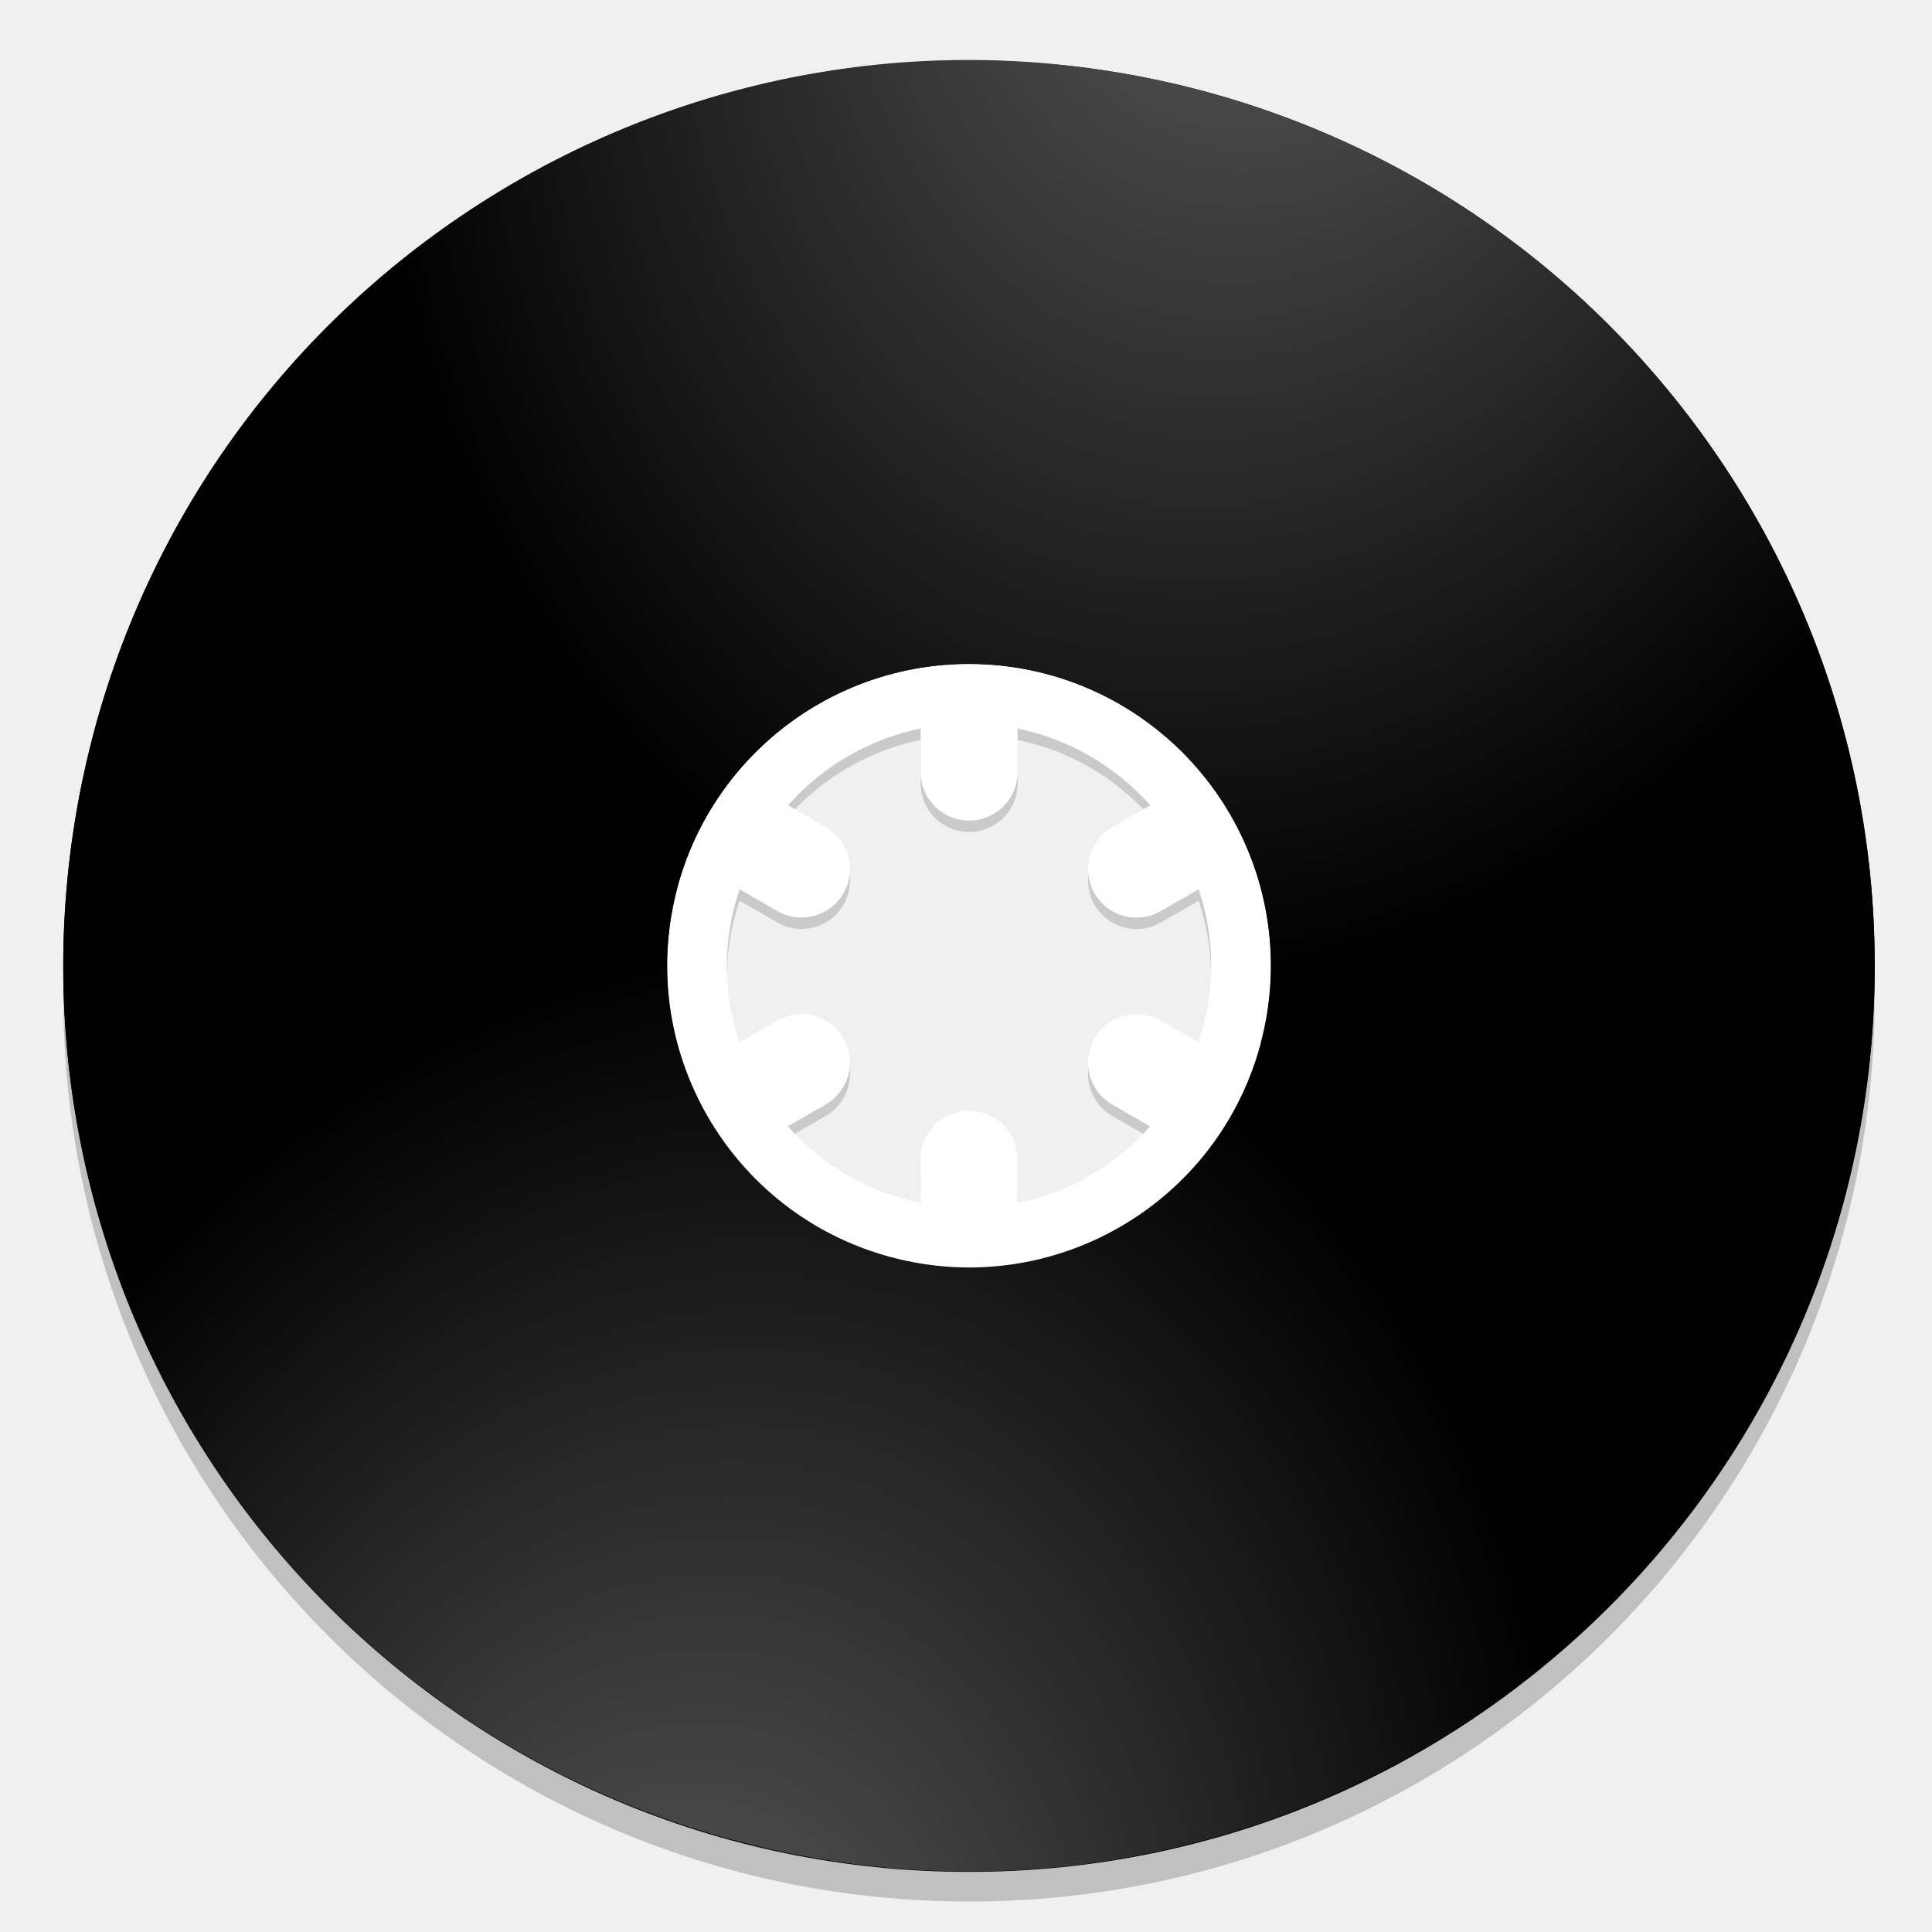
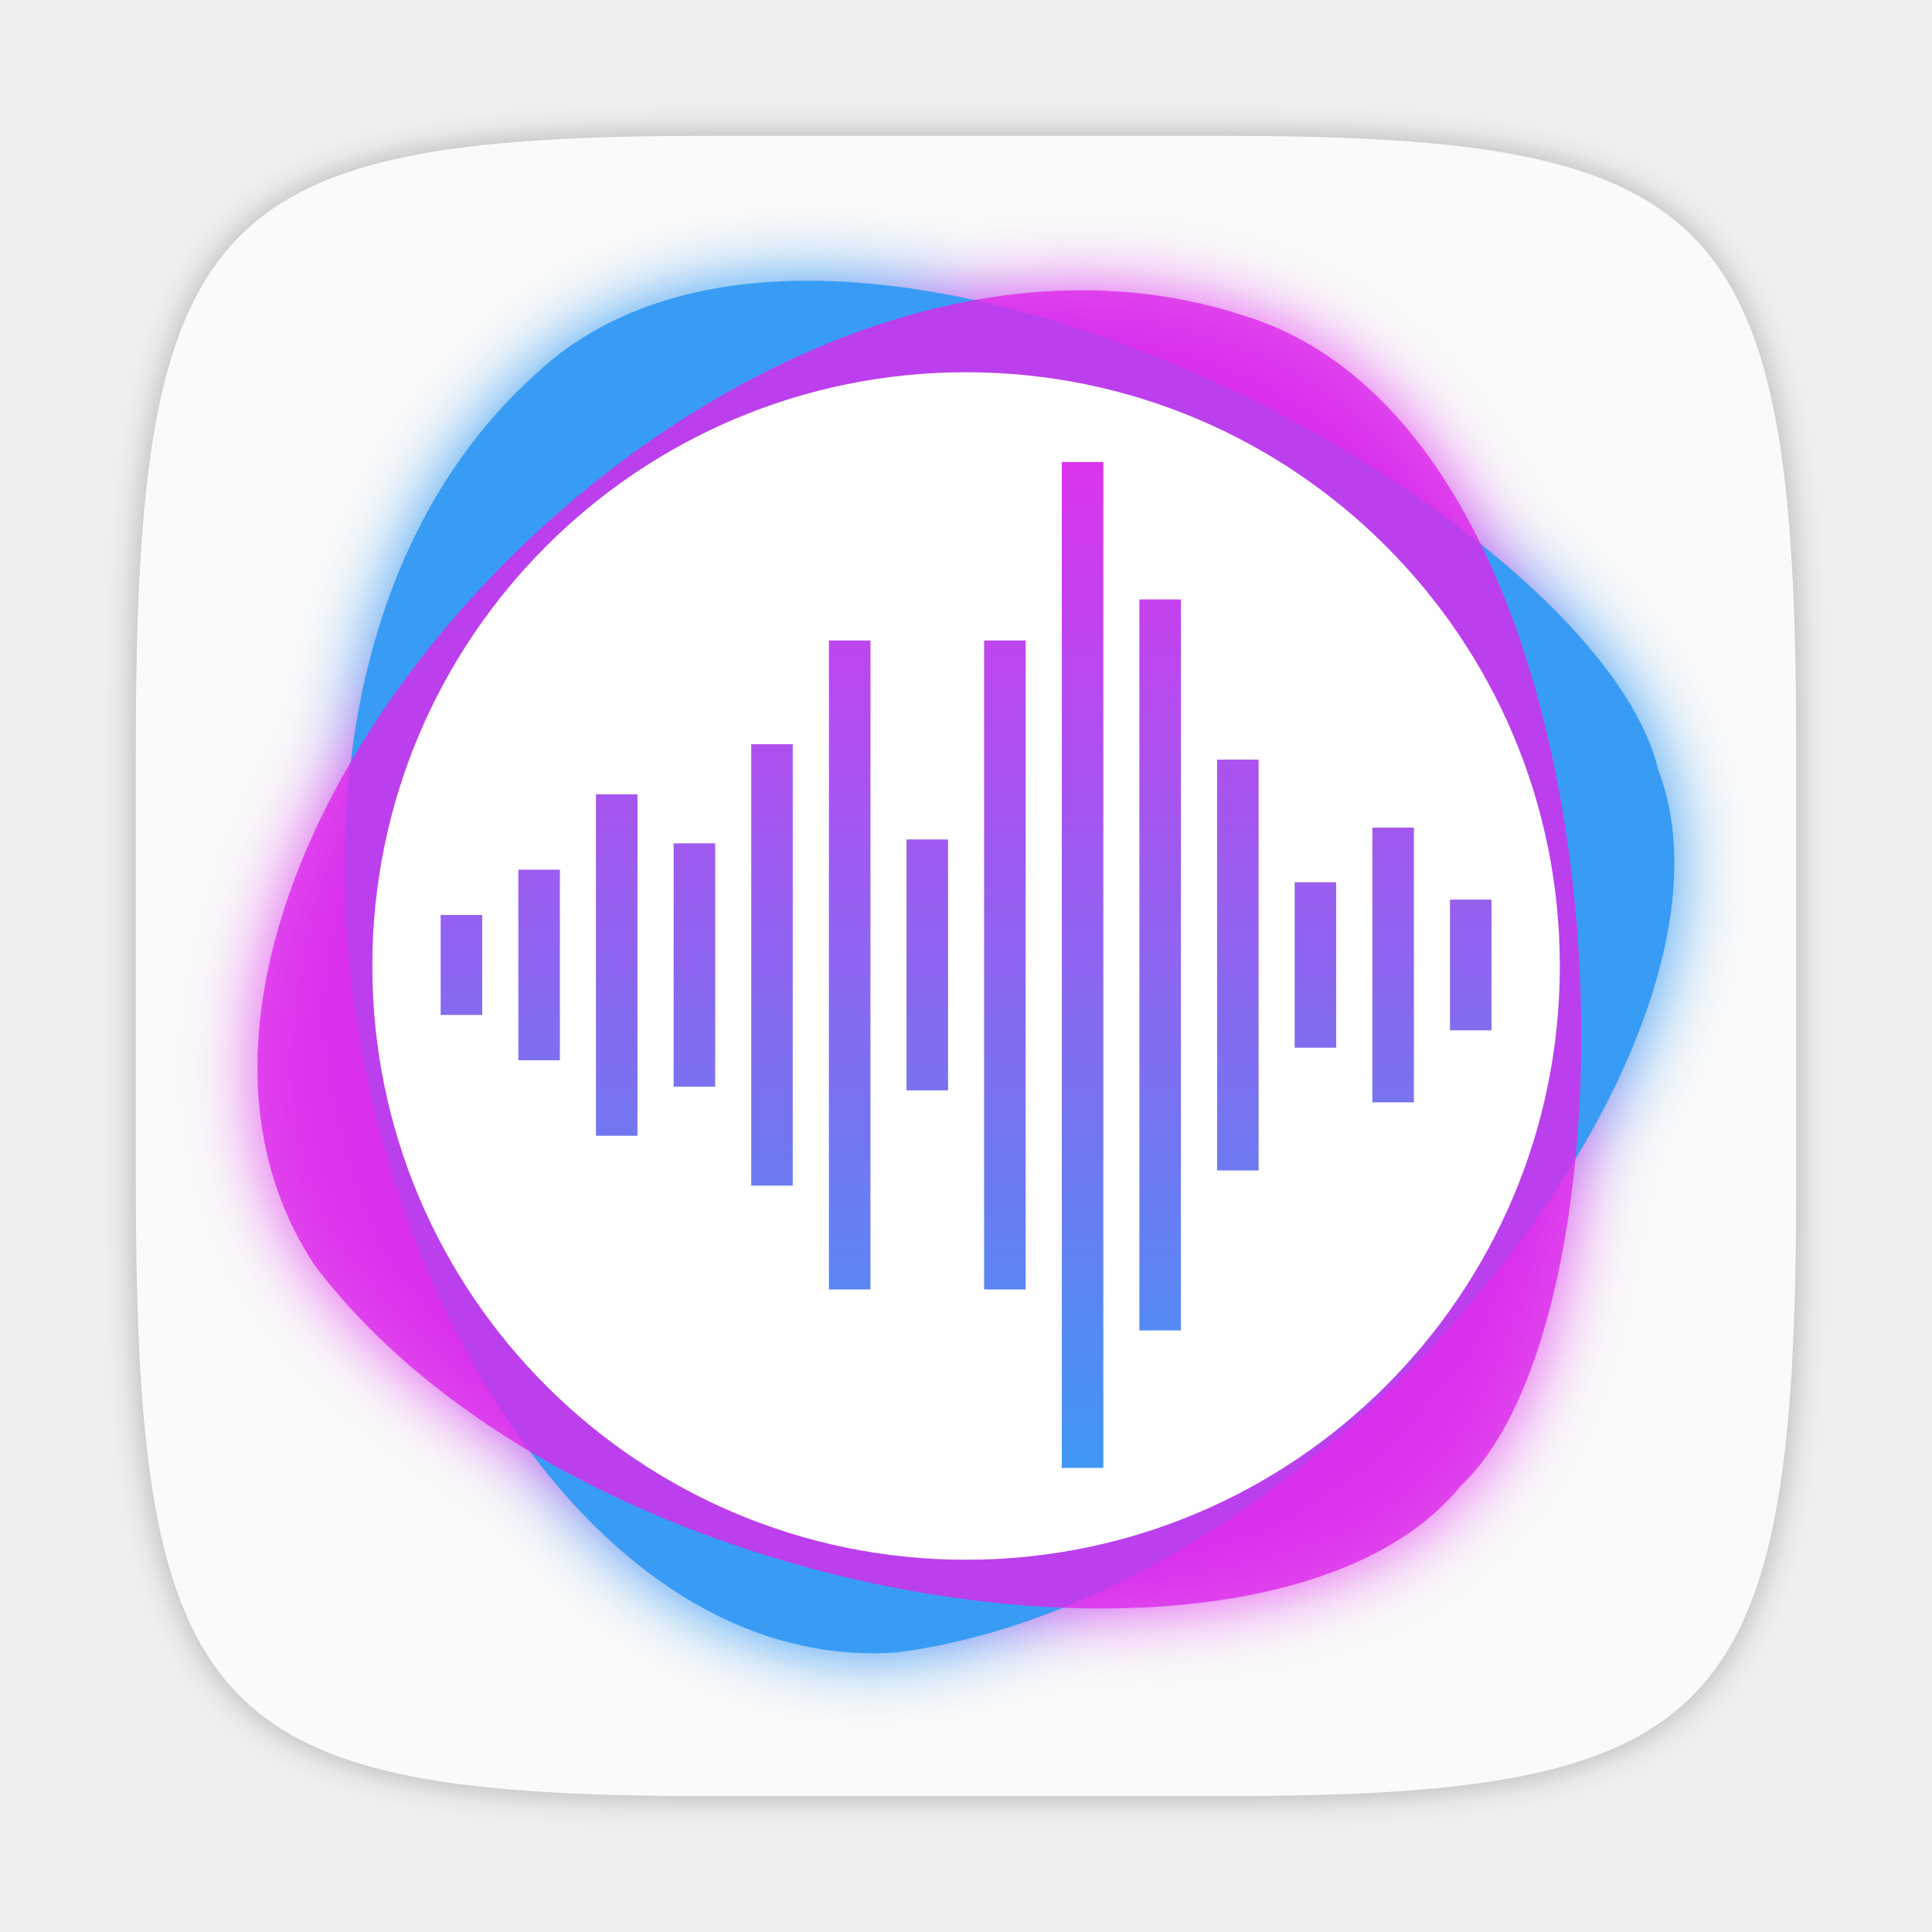
<svg xmlns="http://www.w3.org/2000/svg" xmlns:xlink="http://www.w3.org/1999/xlink" width="64" height="64" version="1.1" viewBox="0 0 16.933 16.933">
  <defs>
-     <linearGradient id="a">
-       <stop stop-color="#646464" offset="0" />
-       <stop offset="1" />
+     <linearGradient id="linearGradient1270">
+       <stop stop-color="#dd32ec" offset="0" />
+       <stop stop-color="#389cf4" offset="1" />
    </linearGradient>
-     <radialGradient id="c" cx="190.1" cy="88.003" r="30" gradientTransform="matrix(.25557 .06848 -.095871 .3578 -31.248 254.76)" gradientUnits="userSpaceOnUse" xlink:href="#a" />
-     <radialGradient id="b" cx="190.1" cy="88.003" r="30" gradientTransform="matrix(.25557 .06848 .095871 -.3578 -42.371 296.27)" gradientUnits="userSpaceOnUse" xlink:href="#a" />
+     <filter id="filter2761" x="-.024" y="-.024" width="1.048" height="1.048" color-interpolation-filters="sRGB">
+       <feGaussianBlur stdDeviation="0.146" />
+     </filter>
+     <filter id="filter855-1" x="-.059" y="-.061" width="1.118" height="1.122" color-interpolation-filters="sRGB">
+       <feGaussianBlur stdDeviation="0.215" />
+     </filter>
+     <linearGradient id="linearGradient1272" x1="-30.896" x2="-30.896" y1="29.611" y2="39.07" gradientUnits="userSpaceOnUse" xlink:href="#linearGradient1270" />
  </defs>
  <path d="m24.897 24.22c0-0.396 0.539-0.34 0.746-0.21l3.982 2.5c0.417 0.262 0.417 0.683 0 0.945l-3.982 2.5c-0.207 0.13-0.746 0.178-0.746-0.211z" fill="#fff" style="paint-order:markers fill stroke" />
  <circle cx="-330.35" cy="-328.38" r="0" fill="#5e4aa6" stroke-width=".265" />
-   <path d="m8.493 0.79a7.938 7.938 0 0 0-7.938 7.938 7.938 7.938 0 0 0 7.938 7.938 7.938 7.938 0 0 0 7.938-7.938 7.938 7.938 0 0 0-7.938-7.938zm0 5.292a2.646 2.646 0 0 1 2.646 2.646 2.646 2.646 0 0 1-2.646 2.646 2.646 2.646 0 0 1-2.646-2.646 2.646 2.646 0 0 1 2.646-2.646z" opacity=".2" stroke-width=".14" />
-   <path d="m8.493 0.53a7.938 7.938 0 0 0-7.938 7.938 7.938 7.938 0 0 0 7.938 7.938 7.938 7.938 0 0 0 7.938-7.938 7.938 7.938 0 0 0-7.938-7.938zm0 5.292a2.646 2.646 0 0 1 2.646 2.646 2.646 2.646 0 0 1-2.646 2.646 2.646 2.646 0 0 1-2.646-2.646 2.646 2.646 0 0 1 2.646-2.646z" stroke-width=".5" />
-   <path d="m8.493 5.92a2.646 2.646 0 0 0-2.646 2.646 2.646 2.646 0 0 0 2.646 2.646 2.646 2.646 0 0 0 2.646-2.646 2.646 2.646 0 0 0-2.646-2.646zm0.425 0.565a2.124 2.124 0 0 1 1.163 0.673l-0.329 0.19a0.425 0.425 0 0 0-0.003 2e-3 0.425 0.425 0 0 0-0.156 0.58 0.425 0.425 0 0 0 0.58 0.156 0.425 0.425 0 0 0 0.003-2e-3l0.33-0.19a2.124 2.124 0 0 1 0.11 0.671 2.124 2.124 0 0 1-0.112 0.671l-0.328-0.189a0.425 0.425 0 0 0-0.003-2e-3 0.425 0.425 0 0 0-0.58 0.155 0.425 0.425 0 0 0 0.156 0.581 0.425 0.425 0 0 0 0.003 2e-3l0.328 0.189a2.124 2.124 0 0 1-1.162 0.673v-0.381a0.425 0.425 0 0 0 0-3e-3 0.425 0.425 0 0 0-0.425-0.425 0.425 0.425 0 0 0-0.425 0.425 0.425 0.425 0 0 0 0 3e-3v0.379a2.124 2.124 0 0 1-1.163-0.671l0.329-0.19a0.425 0.425 0 0 0 0.003-2e-3 0.425 0.425 0 0 0 0.156-0.58 0.425 0.425 0 0 0-0.58-0.156 0.425 0.425 0 0 0-0.003 2e-3l-0.33 0.19a2.124 2.124 0 0 1-0.11-0.672 2.124 2.124 0 0 1 0.112-0.67l0.328 0.189a0.425 0.425 0 0 0 0.003 2e-3 0.425 0.425 0 0 0 0.58-0.156 0.425 0.425 0 0 0-0.156-0.58 0.425 0.425 0 0 0-0.003-2e-3l-0.327-0.189a2.124 2.124 0 0 1 1.162-0.673v0.379a0.425 0.425 0 0 0 0 3e-3 0.425 0.425 0 0 0 0.425 0.425 0.425 0.425 0 0 0 0.425-0.425 0.425 0.425 0 0 0 0-3e-3z" fill="#313130" opacity=".2" style="paint-order:normal" />
-   <path d="m8.493 5.82a2.646 2.646 0 0 0-2.646 2.646 2.646 2.646 0 0 0 2.646 2.646 2.646 2.646 0 0 0 2.646-2.646 2.646 2.646 0 0 0-2.646-2.646zm0.425 0.565a2.124 2.124 0 0 1 1.163 0.673l-0.329 0.19a0.425 0.425 0 0 0-0.003 2e-3 0.425 0.425 0 0 0-0.156 0.58 0.425 0.425 0 0 0 0.58 0.156 0.425 0.425 0 0 0 0.003-2e-3l0.33-0.19a2.124 2.124 0 0 1 0.11 0.671 2.124 2.124 0 0 1-0.112 0.671l-0.328-0.189a0.425 0.425 0 0 0-0.003-2e-3 0.425 0.425 0 0 0-0.58 0.155 0.425 0.425 0 0 0 0.156 0.581 0.425 0.425 0 0 0 0.003 2e-3l0.328 0.189a2.124 2.124 0 0 1-1.162 0.673v-0.381a0.425 0.425 0 0 0 0-3e-3 0.425 0.425 0 0 0-0.425-0.425 0.425 0.425 0 0 0-0.425 0.425 0.425 0.425 0 0 0 0 3e-3v0.379a2.124 2.124 0 0 1-1.163-0.671l0.329-0.19a0.425 0.425 0 0 0 0.003-2e-3 0.425 0.425 0 0 0 0.156-0.58 0.425 0.425 0 0 0-0.58-0.156 0.425 0.425 0 0 0-0.003 2e-3l-0.33 0.19a2.124 2.124 0 0 1-0.11-0.672 2.124 2.124 0 0 1 0.112-0.67l0.328 0.189a0.425 0.425 0 0 0 0.003 2e-3 0.425 0.425 0 0 0 0.58-0.156 0.425 0.425 0 0 0-0.156-0.58 0.425 0.425 0 0 0-0.003-2e-3l-0.327-0.189a2.124 2.124 0 0 1 1.162-0.673v0.379a0.425 0.425 0 0 0 0 3e-3 0.425 0.425 0 0 0 0.425 0.425 0.425 0.425 0 0 0 0.425-0.425 0.425 0.425 0 0 0 0-3e-3z" fill="#fff" style="paint-order:normal" />
-   <g transform="translate(-3.2821,-280.07)" stroke-width=".5">
-     <path d="m4.108 286.48a7.938 7.938 0 0 0 5.613 9.72 7.938 7.938 0 0 0 9.721-5.612l-5.111-1.37a2.646 2.646 0 0 1-3.24 1.87 2.646 2.646 0 0 1-1.871-3.24z" fill="url(#c)" />
-     <path d="m4.107 286.48a7.938 7.938 0 0 1 9.721-5.612 7.938 7.938 0 0 1 5.613 9.72l-5.111-1.37a2.646 2.646 0 0 0-1.871-3.24 2.646 2.646 0 0 0-3.24 1.87z" fill="url(#b)" />
+   <g transform="translate(-.00084984 .14045)">
+     <path d="m10.709 1.05c4.405 0 5.035 0.673 5.035 5.388v3.776c0 4.715-0.63 5.388-5.035 5.388h-4.483c-4.405 0-5.035-0.673-5.035-5.388v-3.776c0-4.715 0.63-5.388 5.035-5.388z" enable-background="new" fill="#141414" filter="url(#filter2761)" opacity=".3" />
+     <path d="m10.709 1.05c4.405 0 5.035 0.673 5.035 5.388v3.776c0 4.715-0.63 5.388-5.035 5.388h-4.483c-4.405 0-5.035-0.673-5.035-5.388v-3.776c0-4.715 0.63-5.388 5.035-5.388z" enable-background="new" fill="#fafafa" />
+     <g transform="matrix(1.4186,0,0,1.4186,-7.9569,-422.26)" filter="url(#filter855-1)">
+       <g stroke-width=".574">
+         <path d="m11.15 307.77c2.677-0.347 5.357-3.758 4.705-5.451-0.377-1.607-5.085-4.176-6.932-2.451-2.526 2.266-0.648 8.104 2.227 7.902z" fill="#389cf4" />
+         <path d="m7.563 305.39c1.639 2.145 5.933 2.76 7.073 1.349 1.203-1.13 1.074-6.492-1.344-7.229-3.225-1.054-7.343 3.491-5.73 5.88z" fill="#dc28eb" opacity=".8" />
+       </g>
+       <path d="m10.303 303.89c0 0.761 0.014 1.026-0.474 1.026s-0.875 0.158-0.875 0.603c0 0.445 0.459 0.66 0.746 0.66 0.287 0 0.854-0.201 0.854-0.804v-2.727l2.439-0.567v2.088s0.029 0.251-0.294 0.251c-0.323 0-1.033-0.093-1.033 0.588 0 0.682 0.689 0.639 0.796 0.639 0.108 0 0.804-0.115 0.804-0.926v-3.832l-2.978 0.574z" fill="#fff" stroke-width=".167" />
+     </g>
+     <g transform="matrix(1.4186,0,0,1.4186,-7.9569,-422.26)" stroke-width=".574">
+       <path d="m11.15 307.77c2.677-0.347 5.357-3.758 4.705-5.451-0.377-1.607-5.085-4.176-6.932-2.451-2.526 2.266-0.648 8.104 2.227 7.902z" fill="#389cf4" />
+       <path d="m7.563 305.39c1.639 2.145 5.933 2.76 7.073 1.349 1.203-1.13 1.074-6.492-1.344-7.229-3.225-1.054-7.343 3.491-5.73 5.88z" fill="#dc28eb" opacity=".8" />
+     </g>
+     <g transform="translate(-18.123,-13.006)">
+       <circle cx="26.591" cy="21.332" r="5.204" fill="#fff" />
+       <g transform="translate(57.949,-12.877)" fill="url(#linearGradient1272)">
+         <path d="m-34.602 32.704h0.364v2.993h-0.364z" />
+         <path d="m-35.282 33.365h0.364v1.67h-0.364z" />
+         <path d="m-35.963 33.762h0.364v0.876h-0.364z" />
+         <path d="m-33.921 33.134h0.364v2.133h-0.364z" />
+         <path d="m-33.241 32.265h0.364v3.869h-0.364z" />
+         <path d="m-32.56 31.356h0.364v5.688h-0.364z" />
+         <path d="m-31.88 33.1h0.364v2.199h-0.364z" />
+         <path d="m-31.2 31.356h0.364v5.688h-0.364z" />
+         <path d="m-30.519 29.792h0.364v8.816h-0.364z" />
+         <path d="m-29.839 30.996h0.364v6.407h-0.364z" />
+         <path d="m-29.158 32.4h0.364v3.601h-0.364z" />
+         <path d="m-28.478 33.475h0.364v1.45h-0.364z" />
+         <path d="m-27.797 32.996h0.364v2.408h-0.364z" />
+         <path d="m-27.117 33.627h0.364v1.146h-0.364z" />
+       </g>
+     </g>
  </g>
</svg>
